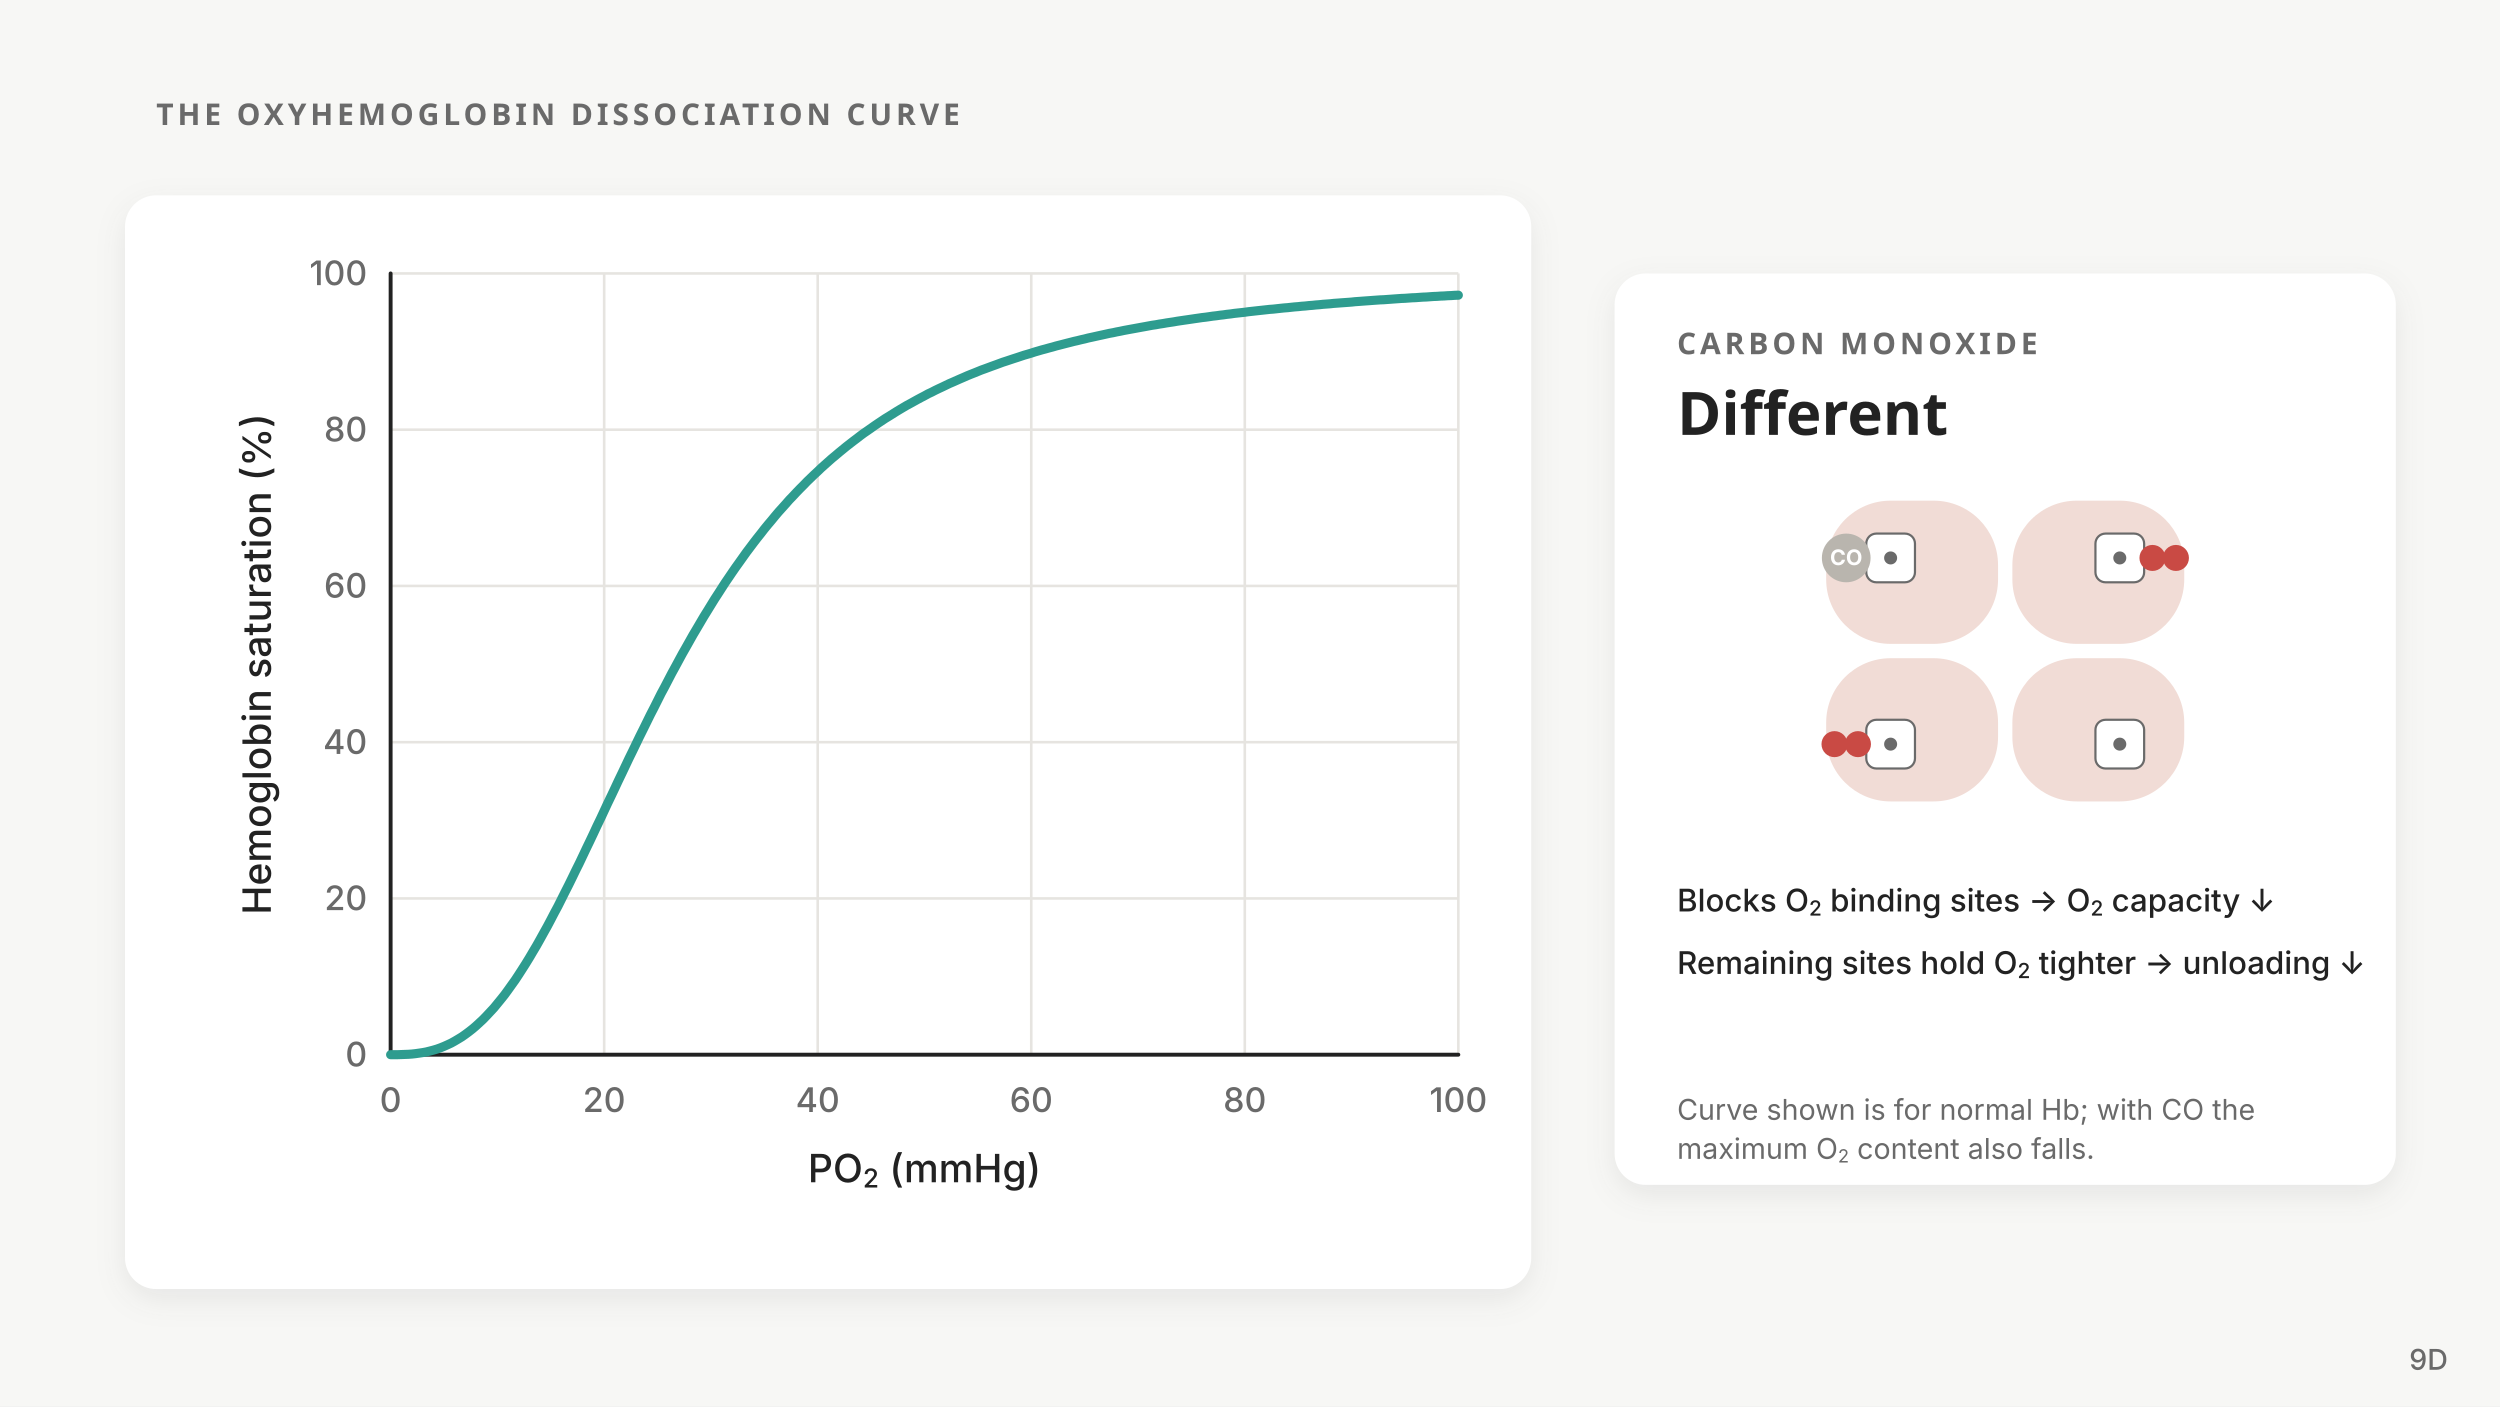
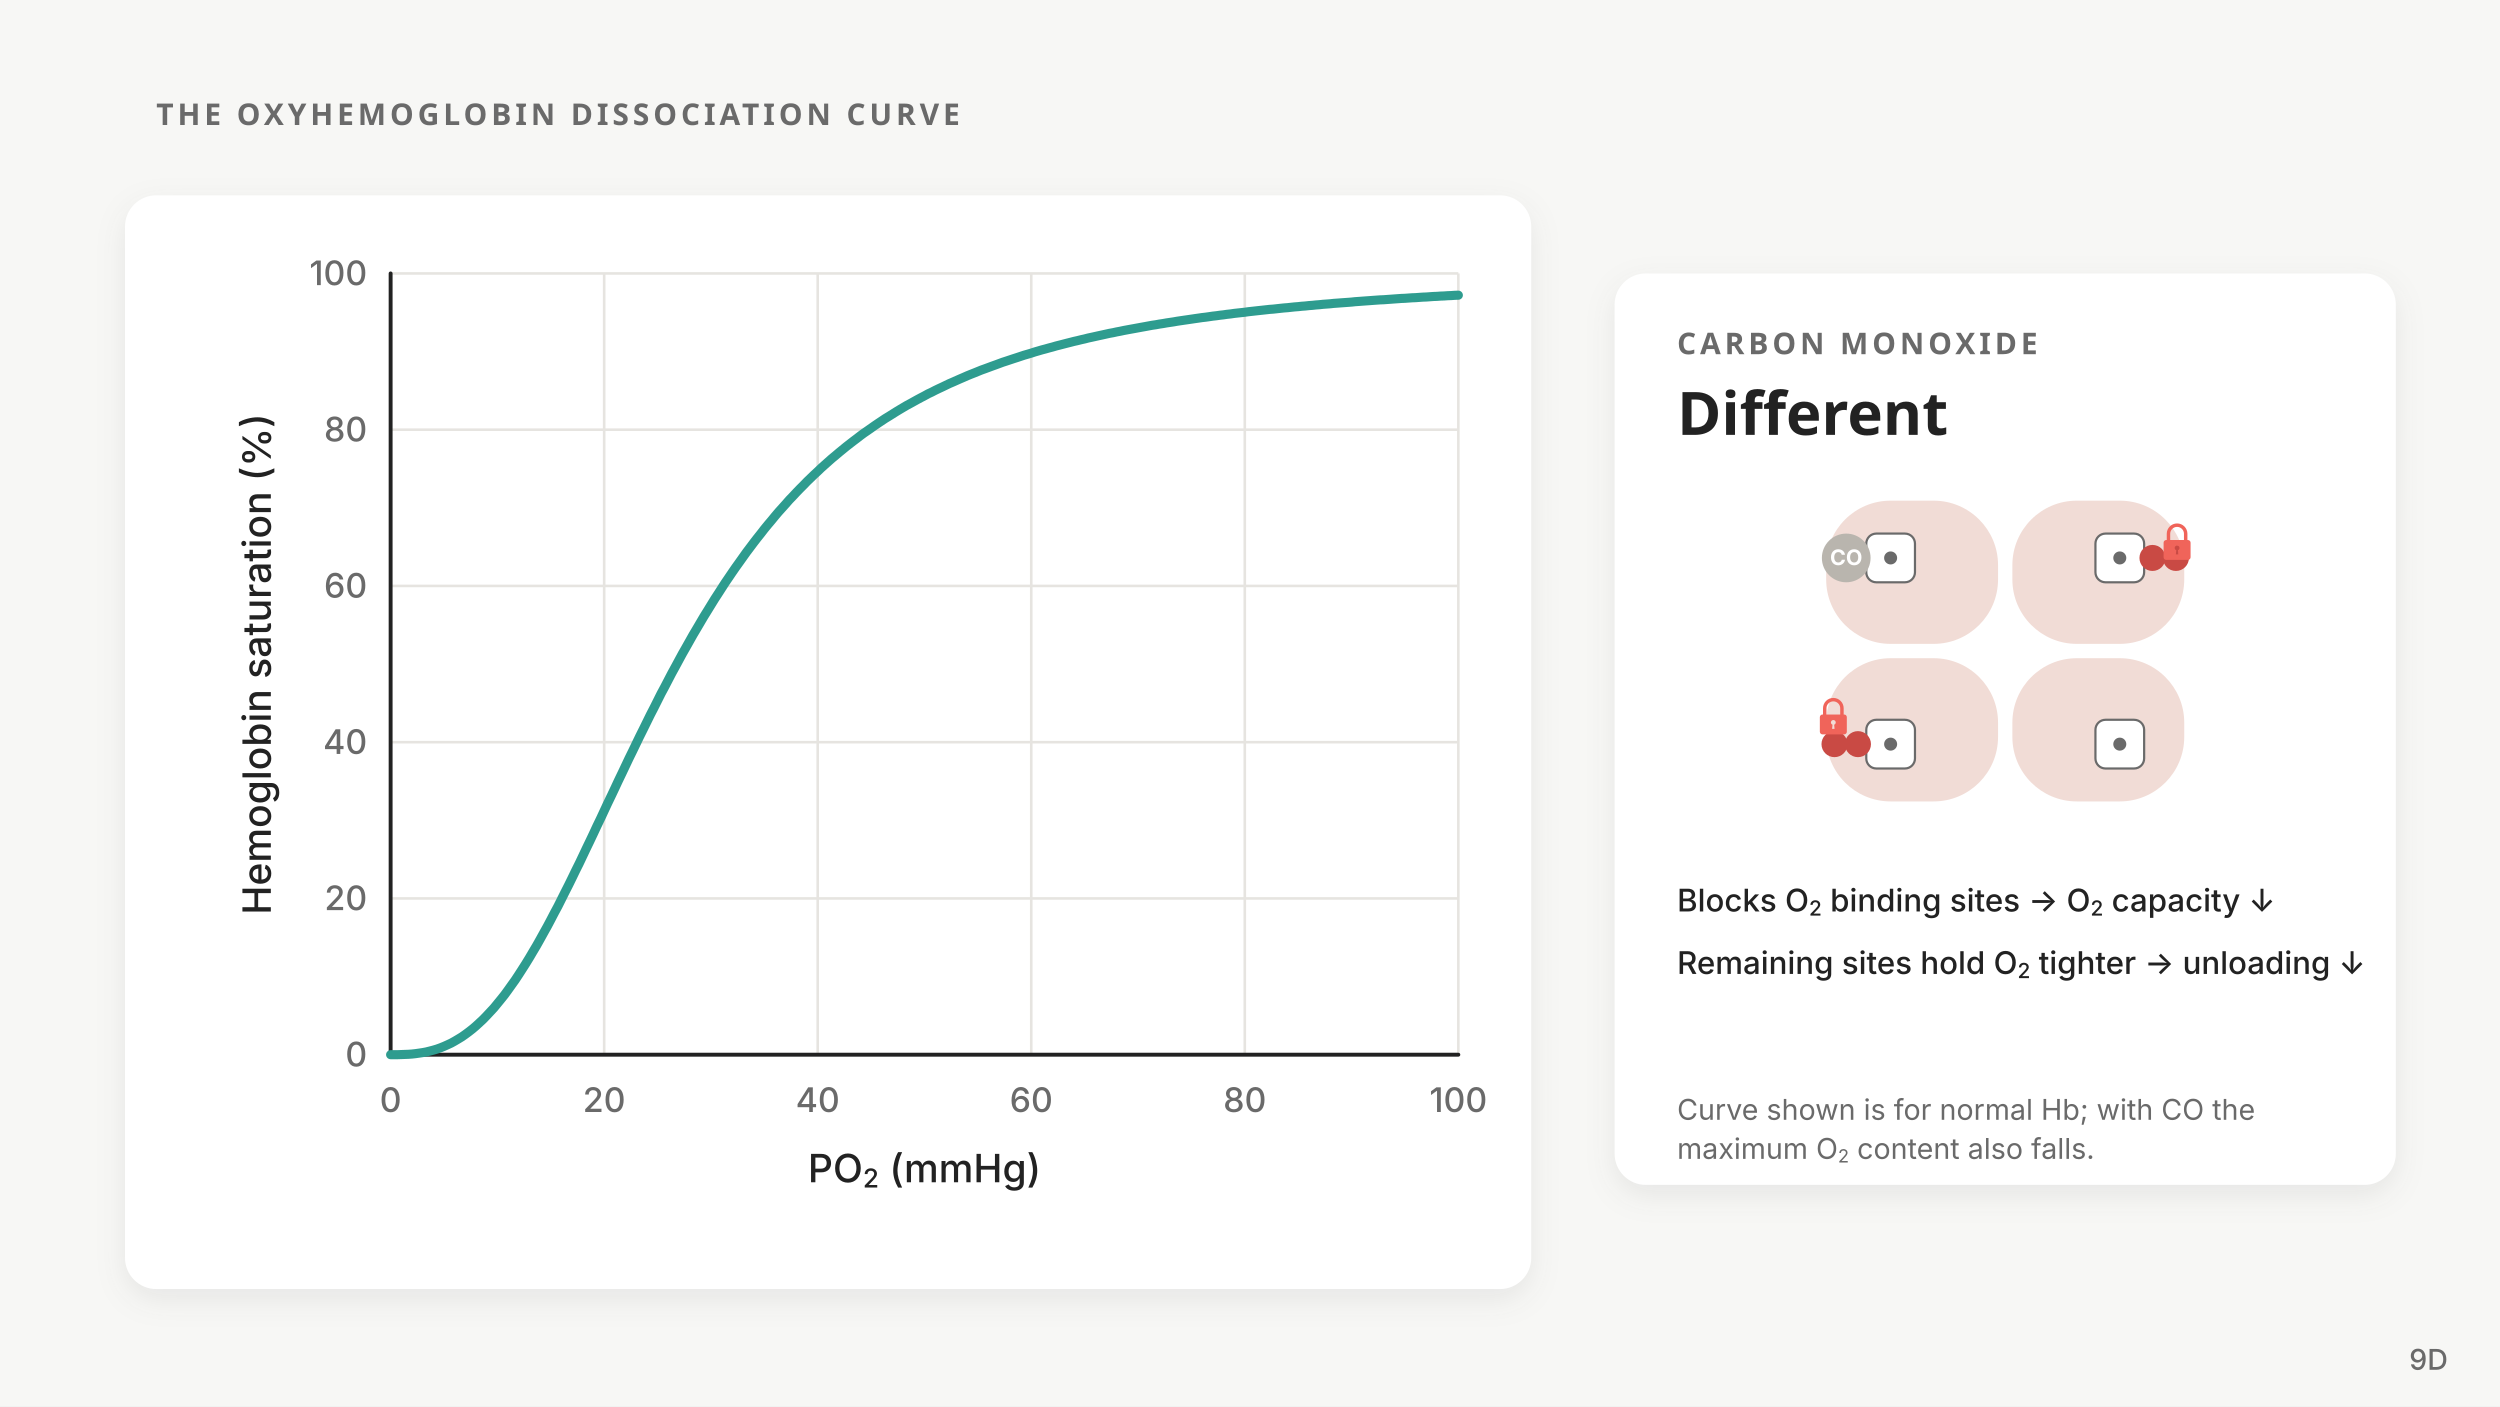
<svg xmlns="http://www.w3.org/2000/svg" width="1920" height="1080" viewBox="0 0 1920 1080">
  <defs>
    <filter id="soft" x="-20%" y="-20%" width="140%" height="160%">
      <feGaussianBlur stdDeviation="12" />
    </filter>
  </defs>
  <g id="Background_x2F_Fill">
    <rect width="1920" height="1080" fill="#F7F7F5" />
  </g>
  <g id="Header_x2F_Kicker">
    <text x="120.0" y="96.0" text-anchor="start" style="font-family:Manrope;font-size:23px;font-weight:700;letter-spacing:3px" fill="#6A6A6A">THE OXYHEMOGLOBIN DISSOCIATION CURVE</text>
  </g>
  <g id="Background_x2F_Stage">
    <rect x="96" y="158" width="1080" height="840" rx="24" fill="#222222" opacity="0.08" filter="url(#soft)" />
    <rect x="96" y="150" width="1080" height="840" rx="24" fill="#FFFFFF" />
  </g>
  <g id="Graph_x2F_Grid">
    <line x1="300.0" y1="210" x2="300.0" y2="810" stroke="#E6E4E0" stroke-width="2" />
    <line x1="300" y1="810.0" x2="1120" y2="810.0" stroke="#E6E4E0" stroke-width="2" />
    <line x1="464.0" y1="210" x2="464.0" y2="810" stroke="#E6E4E0" stroke-width="2" />
    <line x1="300" y1="690.0" x2="1120" y2="690.0" stroke="#E6E4E0" stroke-width="2" />
    <line x1="628.0" y1="210" x2="628.0" y2="810" stroke="#E6E4E0" stroke-width="2" />
    <line x1="300" y1="570.0" x2="1120" y2="570.0" stroke="#E6E4E0" stroke-width="2" />
    <line x1="792.0" y1="210" x2="792.0" y2="810" stroke="#E6E4E0" stroke-width="2" />
    <line x1="300" y1="450.0" x2="1120" y2="450.0" stroke="#E6E4E0" stroke-width="2" />
    <line x1="956.0" y1="210" x2="956.0" y2="810" stroke="#E6E4E0" stroke-width="2" />
    <line x1="300" y1="330.0" x2="1120" y2="330.0" stroke="#E6E4E0" stroke-width="2" />
    <line x1="1120.0" y1="210" x2="1120.0" y2="810" stroke="#E6E4E0" stroke-width="2" />
    <line x1="300" y1="210.0" x2="1120" y2="210.0" stroke="#E6E4E0" stroke-width="2" />
  </g>
  <g id="Graph_x2F_Axes">
    <line x1="300" y1="810" x2="1120" y2="810" stroke="#222222" stroke-width="3" stroke-linecap="round" />
    <text x="300.0" y="854.0" text-anchor="middle" style="font-family:Inter;font-size:26px;font-weight:500" fill="#6A6A6A">0</text>
    <text x="464.0" y="854.0" text-anchor="middle" style="font-family:Inter;font-size:26px;font-weight:500" fill="#6A6A6A">20</text>
    <text x="628.0" y="854.0" text-anchor="middle" style="font-family:Inter;font-size:26px;font-weight:500" fill="#6A6A6A">40</text>
    <text x="792.0" y="854.0" text-anchor="middle" style="font-family:Inter;font-size:26px;font-weight:500" fill="#6A6A6A">60</text>
    <text x="956.0" y="854.0" text-anchor="middle" style="font-family:Inter;font-size:26px;font-weight:500" fill="#6A6A6A">80</text>
    <text x="1120.0" y="854.0" text-anchor="middle" style="font-family:Inter;font-size:26px;font-weight:500" fill="#6A6A6A">100</text>
    <text x="710.0" y="908.0" text-anchor="middle" style="font-family:Inter;font-size:30px;font-weight:500" fill="#222222">PO<tspan font-size="20" baseline-shift="sub">2</tspan> (mmHg)</text>
    <line x1="300" y1="210" x2="300" y2="810" stroke="#222222" stroke-width="3" stroke-linecap="round" />
    <text x="282.0" y="819.0" text-anchor="end" style="font-family:Inter;font-size:26px;font-weight:500" fill="#6A6A6A">0</text>
    <text x="282.0" y="699.0" text-anchor="end" style="font-family:Inter;font-size:26px;font-weight:500" fill="#6A6A6A">20</text>
    <text x="282.0" y="579.0" text-anchor="end" style="font-family:Inter;font-size:26px;font-weight:500" fill="#6A6A6A">40</text>
    <text x="282.0" y="459.0" text-anchor="end" style="font-family:Inter;font-size:26px;font-weight:500" fill="#6A6A6A">60</text>
    <text x="282.0" y="339.0" text-anchor="end" style="font-family:Inter;font-size:26px;font-weight:500" fill="#6A6A6A">80</text>
    <text x="282.0" y="219.0" text-anchor="end" style="font-family:Inter;font-size:26px;font-weight:500" fill="#6A6A6A">100</text>
    <text transform="translate(208,510.0) rotate(-90)" text-anchor="middle" style="font-family:Inter;font-size:30px;font-weight:500" fill="#222222">Hemoglobin saturation (%)</text>
  </g>
  <g id="Curves_x2F_Normal">
    <path d="M300.0,810.0 L302.7,810.0 L305.5,810.0 L308.2,809.9 L310.9,809.8 L313.7,809.7 L316.4,809.5 L319.1,809.2 L321.9,808.8 L324.6,808.4 L327.3,807.9 L330.1,807.2 L332.8,806.5 L335.5,805.7 L338.3,804.7 L341.0,803.6 L343.7,802.4 L346.5,801.1 L349.2,799.6 L351.9,798.0 L354.7,796.3 L357.4,794.4 L360.1,792.4 L362.9,790.2 L365.6,787.9 L368.3,785.4 L371.1,782.8 L373.8,780.0 L376.5,777.1 L379.3,774.1 L382.0,770.8 L384.7,767.5 L387.5,764.0 L390.2,760.3 L392.9,756.5 L395.7,752.6 L398.4,748.5 L401.1,744.3 L403.9,739.9 L406.6,735.5 L409.3,730.9 L412.1,726.2 L414.8,721.4 L417.5,716.5 L420.3,711.5 L423.0,706.4 L425.7,701.2 L428.5,696.0 L431.2,690.6 L433.9,685.2 L436.7,679.7 L439.4,674.2 L442.1,668.6 L444.9,663.0 L447.6,657.3 L450.3,651.6 L453.1,645.8 L455.8,640.1 L458.5,634.3 L461.3,628.5 L464.0,622.7 L466.7,616.9 L469.5,611.1 L472.2,605.4 L474.9,599.6 L477.7,593.8 L480.4,588.1 L483.1,582.4 L485.9,576.7 L488.6,571.1 L491.3,565.5 L494.1,559.9 L496.8,554.4 L499.5,548.9 L502.3,543.5 L505.0,538.1 L507.7,532.7 L510.5,527.5 L513.2,522.3 L515.9,517.1 L518.7,512.0 L521.4,507.0 L524.1,502.0 L526.9,497.1 L529.6,492.3 L532.3,487.5 L535.1,482.8 L537.8,478.2 L540.5,473.6 L543.3,469.1 L546.0,464.7 L548.7,460.3 L551.5,456.0 L554.2,451.8 L556.9,447.6 L559.7,443.5 L562.4,439.5 L565.1,435.6 L567.9,431.7 L570.6,427.9 L573.3,424.1 L576.1,420.4 L578.8,416.8 L581.5,413.3 L584.3,409.8 L587.0,406.3 L589.7,403.0 L592.5,399.7 L595.2,396.4 L597.9,393.2 L600.7,390.1 L603.4,387.1 L606.1,384.0 L608.9,381.1 L611.6,378.2 L614.3,375.4 L617.1,372.6 L619.8,369.8 L622.5,367.2 L625.3,364.5 L628.0,362.0 L630.7,359.4 L633.5,356.9 L636.2,354.5 L638.9,352.1 L641.7,349.8 L644.4,347.5 L647.1,345.3 L649.9,343.0 L652.6,340.9 L655.3,338.8 L658.1,336.7 L660.8,334.6 L663.5,332.6 L666.3,330.7 L669.0,328.8 L671.7,326.9 L674.5,325.0 L677.2,323.2 L679.9,321.4 L682.7,319.7 L685.4,318.0 L688.1,316.3 L690.9,314.6 L693.6,313.0 L696.3,311.4 L699.1,309.9 L701.8,308.4 L704.5,306.9 L707.3,305.4 L710.0,304.0 L712.7,302.5 L715.5,301.2 L718.2,299.8 L720.9,298.5 L723.7,297.2 L726.4,295.9 L729.1,294.6 L731.9,293.4 L734.6,292.2 L737.3,291.0 L740.1,289.8 L742.8,288.6 L745.5,287.5 L748.3,286.4 L751.0,285.3 L753.7,284.2 L756.5,283.2 L759.2,282.2 L761.9,281.2 L764.7,280.2 L767.4,279.2 L770.1,278.2 L772.9,277.3 L775.6,276.4 L778.3,275.5 L781.1,274.6 L783.8,273.7 L786.5,272.8 L789.3,272.0 L792.0,271.2 L794.7,270.3 L797.5,269.5 L800.2,268.7 L802.9,268.0 L805.7,267.2 L808.4,266.5 L811.1,265.7 L813.9,265.0 L816.6,264.3 L819.3,263.6 L822.1,262.9 L824.8,262.2 L827.5,261.6 L830.3,260.9 L833.0,260.3 L835.7,259.6 L838.5,259.0 L841.2,258.4 L843.9,257.8 L846.7,257.2 L849.4,256.6 L852.1,256.0 L854.9,255.5 L857.6,254.9 L860.3,254.4 L863.1,253.8 L865.8,253.3 L868.5,252.8 L871.3,252.3 L874.0,251.8 L876.7,251.3 L879.5,250.8 L882.2,250.3 L884.9,249.8 L887.7,249.4 L890.4,248.9 L893.1,248.5 L895.9,248.0 L898.6,247.6 L901.3,247.2 L904.1,246.7 L906.8,246.3 L909.5,245.9 L912.3,245.5 L915.0,245.1 L917.7,244.7 L920.5,244.3 L923.2,243.9 L925.9,243.6 L928.7,243.2 L931.4,242.8 L934.1,242.5 L936.9,242.1 L939.6,241.8 L942.3,241.4 L945.1,241.1 L947.8,240.7 L950.5,240.4 L953.3,240.1 L956.0,239.8 L958.7,239.4 L961.5,239.1 L964.2,238.8 L966.9,238.5 L969.7,238.2 L972.4,237.9 L975.1,237.6 L977.9,237.4 L980.6,237.1 L983.3,236.8 L986.1,236.5 L988.8,236.3 L991.5,236.0 L994.3,235.7 L997.0,235.5 L999.7,235.2 L1002.5,235.0 L1005.2,234.7 L1007.9,234.5 L1010.7,234.2 L1013.4,234.0 L1016.1,233.7 L1018.9,233.5 L1021.6,233.3 L1024.3,233.0 L1027.1,232.8 L1029.8,232.6 L1032.5,232.4 L1035.3,232.2 L1038.0,232.0 L1040.7,231.7 L1043.5,231.5 L1046.2,231.3 L1048.9,231.1 L1051.7,230.9 L1054.4,230.7 L1057.1,230.5 L1059.9,230.3 L1062.6,230.2 L1065.3,230.0 L1068.1,229.8 L1070.8,229.6 L1073.5,229.4 L1076.3,229.2 L1079.0,229.1 L1081.7,228.9 L1084.5,228.7 L1087.2,228.6 L1089.9,228.4 L1092.7,228.2 L1095.4,228.1 L1098.1,227.9 L1100.9,227.7 L1103.6,227.6 L1106.3,227.4 L1109.1,227.3 L1111.8,227.1 L1114.5,227.0 L1117.3,226.8 L1120.0,226.7" fill="none" stroke="#2E9C8F" stroke-width="7" stroke-linecap="round" opacity="1" />
  </g>
  <g id="Panel_x2F_Card">
    <rect x="1240" y="218" width="600" height="700" rx="24" fill="#222222" opacity="0.08" filter="url(#soft)" />
    <rect x="1240" y="210" width="600" height="700" rx="24" fill="#FFFFFF" />
    <text x="1288.0" y="272.0" text-anchor="start" style="font-family:Manrope;font-size:23px;font-weight:700;letter-spacing:3px" fill="#6A6A6A">CARBON MONOXIDE</text>
    <text x="1288.0" y="334.0" text-anchor="start" style="font-family:Manrope;font-size:46px;font-weight:600" fill="#222222">Different</text>
  </g>
  <g id="Hb_x2F_COTetramer">
    <rect x="1402.5" y="384.5" width="132.0" height="110.0" rx="49.5" fill="#F1DCD6" />
    <rect x="1433.3" y="409.8" width="37.4" height="37.4" rx="7.7" fill="#FFFFFF" stroke="#6A6A6A" stroke-width="1.7" />
    <circle cx="1452.0" cy="428.5" r="5.0" fill="#6A6A6A" />
    <circle cx="1417.9" cy="428.5" r="18.7" fill="#B9B5AE" />
    <text x="1417.9" y="434.0" text-anchor="middle" style="font-family:Inter;font-size:16.5px;font-weight:700" fill="#FFFFFF">CO</text>
    <rect x="1545.5" y="384.5" width="132.0" height="110.0" rx="49.5" fill="#F1DCD6" />
    <rect x="1609.3" y="409.8" width="37.4" height="37.4" rx="7.7" fill="#FFFFFF" stroke="#6A6A6A" stroke-width="1.7" />
    <circle cx="1628.0" cy="428.5" r="5.0" fill="#6A6A6A" />
    <g>
      <circle cx="1653.1" cy="428.5" r="10" fill="#C94A44" />
      <circle cx="1671.1" cy="428.5" r="10" fill="#C94A44" />
    </g>
    <rect x="1402.5" y="505.5" width="132.0" height="110.0" rx="49.5" fill="#F1DCD6" />
    <rect x="1433.3" y="552.8" width="37.4" height="37.4" rx="7.7" fill="#FFFFFF" stroke="#6A6A6A" stroke-width="1.7" />
    <circle cx="1452.0" cy="571.5" r="5.0" fill="#6A6A6A" />
    <g>
      <circle cx="1408.9" cy="571.5" r="10" fill="#C94A44" />
      <circle cx="1426.9" cy="571.5" r="10" fill="#C94A44" />
    </g>
    <rect x="1545.5" y="505.5" width="132.0" height="110.0" rx="49.5" fill="#F1DCD6" />
    <rect x="1609.3" y="552.8" width="37.4" height="37.4" rx="7.7" fill="#FFFFFF" stroke="#6A6A6A" stroke-width="1.7" />
    <circle cx="1628.0" cy="571.5" r="5.0" fill="#6A6A6A" />
  </g>
+   <g id="Lock_x2F_Grip 1">
+     <path transform="translate(1661.64,402.00) scale(0.01916) translate(-2430.0,-295.21)" d="M3405.31,960.21h-20.36V709.39c0-55.88-10.96-110.13-32.58-161.24c-20.86-49.33-50.72-93.61-88.73-131.63 c-38.02-38.02-82.3-67.87-131.63-88.73c-51.11-21.62-105.36-32.58-161.24-32.58c-55.88,0-110.13,10.96-161.24,32.58 c-49.33,20.86-93.61,50.72-131.63,88.73c-38.02,38.01-67.87,82.3-88.73,131.63c-21.62,51.11-32.58,105.35-32.58,161.24v250.82 h-20.35c-58.68,0-106.24,47.56-106.24,106.23v584.07c0,58.68,47.56,106.24,106.24,106.24h869.07c58.67,0,106.23-47.56,106.23-106.24 v-584.07C3511.54,1007.78,3463.98,960.21,3405.31,960.21z M2695.14,709.39c0-151.99,123.65-275.64,275.64-275.64 c151.99,0,275.64,123.65,275.64,275.64v250.82h-551.27V709.39z M3004.83,1368.68c4.94,55.64,9.89,111.29,14.83,166.94h-97.78 c5-55.63,10.01-111.25,15.01-166.88c-36.72-13.74-62.87-49.13-62.87-90.65c0-53.43,43.31-96.74,96.74-96.74s96.76,43.31,96.76,96.74 C3067.52,1319.54,3041.46,1354.9,3004.83,1368.68z" fill="#F0645A" />
+   </g>
+   <g id="Lock_x2F_Grip 2">
+     <path transform="translate(1397.64,536.00) scale(0.01916) translate(-2430.0,-295.21)" d="M3405.31,960.21h-20.36V709.39c0-55.88-10.96-110.13-32.58-161.24c-20.86-49.33-50.72-93.61-88.73-131.63 c-38.02-38.02-82.3-67.87-131.63-88.73c-51.11-21.62-105.36-32.58-161.24-32.58c-55.88,0-110.13,10.96-161.24,32.58 c-49.33,20.86-93.61,50.72-131.63,88.73c-38.02,38.01-67.87,82.3-88.73,131.63c-21.62,51.11-32.58,105.35-32.58,161.24v250.82 h-20.35c-58.68,0-106.24,47.56-106.24,106.23v584.07c0,58.68,47.56,106.24,106.24,106.24h869.07c58.67,0,106.23-47.56,106.23-106.24 v-584.07C3511.54,1007.78,3463.98,960.21,3405.31,960.21z M2695.14,709.39c0-151.99,123.65-275.64,275.64-275.64 c151.99,0,275.64,123.65,275.64,275.64v250.82h-551.27V709.39z M3004.83,1368.68c4.94,55.64,9.89,111.29,14.83,166.94h-97.78 c5-55.63,10.01-111.25,15.01-166.88c-36.72-13.74-62.87-49.13-62.87-90.65c0-53.43,43.31-96.74,96.74-96.74s96.76,43.31,96.76,96.74 C3067.52,1319.54,3041.46,1354.9,3004.83,1368.68z" fill="#F0645A" />
+   </g>
  <g id="Panel_x2F_Lines">
    <text x="1288.0" y="700.0" text-anchor="start" style="font-family:Inter;font-size:24px;font-weight:500" fill="#222222">Blocks O<tspan font-size="16" baseline-shift="sub">2</tspan> binding sites → O<tspan font-size="16" baseline-shift="sub">2</tspan> capacity ↓</text>
    <text x="1288.0" y="748.0" text-anchor="start" style="font-family:Inter;font-size:24px;font-weight:500" fill="#222222">Remaining sites hold O<tspan font-size="16" baseline-shift="sub">2</tspan> tighter → unloading ↓</text>
  </g>
  <g id="Footnote_x2F_Text">
    <text x="1288.0" y="860.0" text-anchor="start" style="font-family:Inter;font-size:22px;font-weight:400" fill="#6A6A6A">Curve shown is for normal Hb; with CO the</text>
    <text x="1288.0" y="890.0" text-anchor="start" style="font-family:Inter;font-size:22px;font-weight:400" fill="#6A6A6A">maximum O<tspan font-size="14" baseline-shift="sub">2</tspan> content also falls.</text>
  </g>
  <g id="Meta_x2F_BeatID">
    <text x="1880.0" y="1052.0" text-anchor="end" style="font-family:Inter;font-size:22px;font-weight:500" fill="#6A6A6A">9D</text>
  </g>
</svg>
